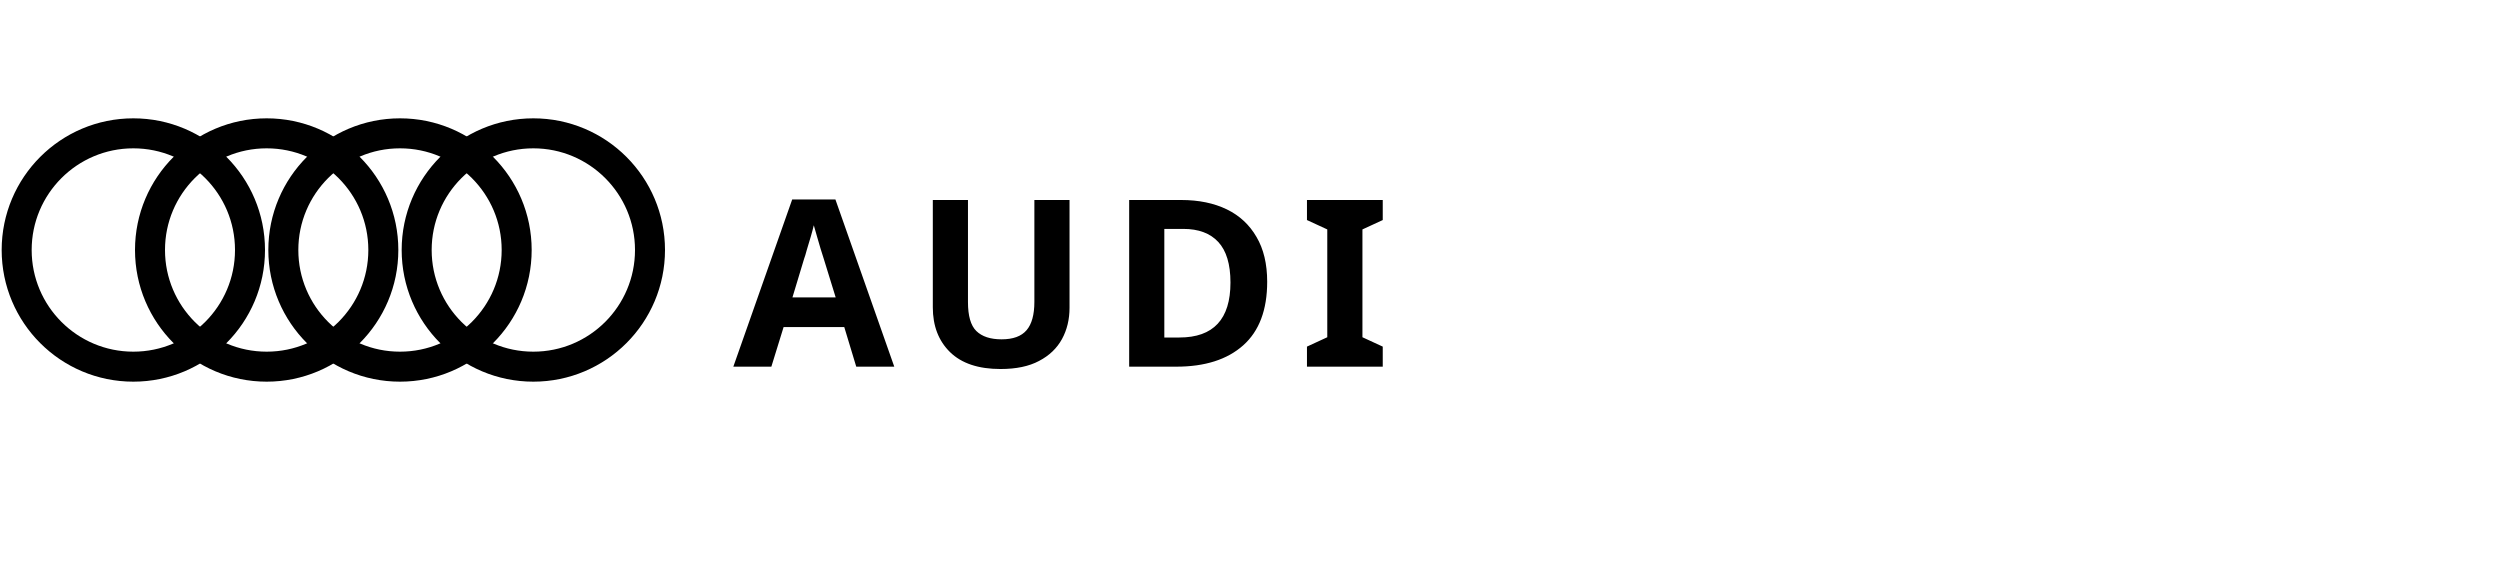
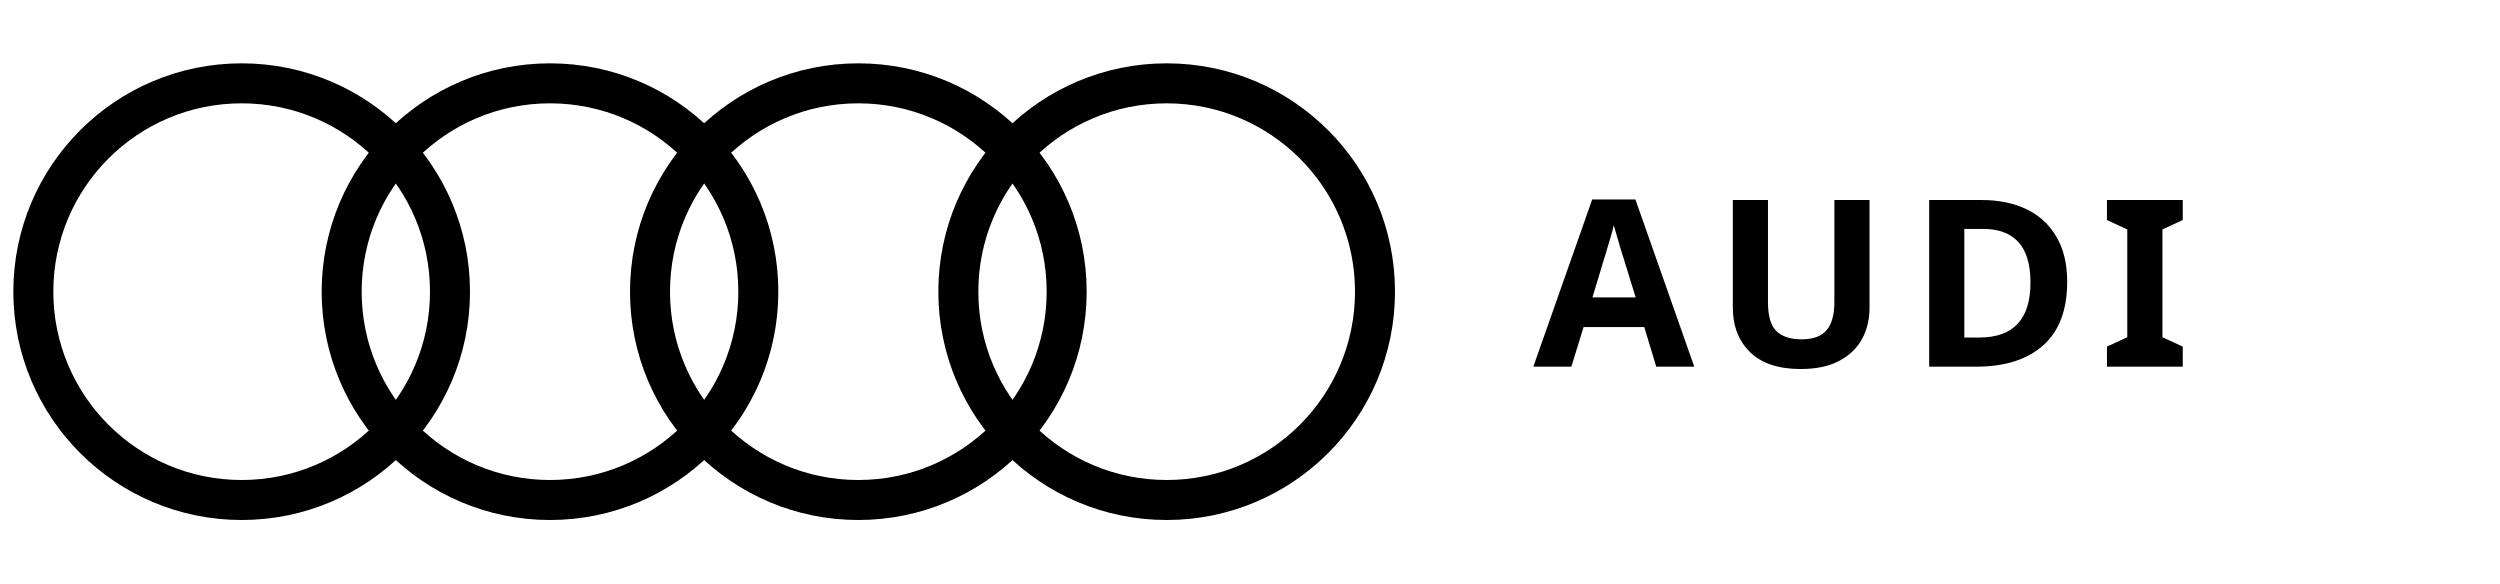
<svg xmlns="http://www.w3.org/2000/svg" viewBox="0 0 150 35" fill="none">
-   <circle cx="8" cy="15" r="7" stroke="currentColor" stroke-width="1.8" />
-   <circle cx="16" cy="15" r="7" stroke="currentColor" stroke-width="1.8" />
-   <circle cx="24" cy="15" r="7" stroke="currentColor" stroke-width="1.8" />
-   <circle cx="32" cy="15" r="7" stroke="currentColor" stroke-width="1.8" />
-   <text x="44" y="22" font-family="'Space Grotesk', sans-serif" font-weight="700" font-size="14" fill="currentColor" letter-spacing="0.08em">AUDI</text>
+   <circle cx="14.5" cy="17.5" r="12.5" stroke="currentColor" stroke-width="2.4" fill="none" />
+   <circle cx="33.0" cy="17.5" r="12.5" stroke="currentColor" stroke-width="2.4" fill="none" />
+   <circle cx="51.5" cy="17.5" r="12.5" stroke="currentColor" stroke-width="2.4" fill="none" />
+   <circle cx="70.0" cy="17.5" r="12.5" stroke="currentColor" stroke-width="2.4" fill="none" />
+   <text x="92" y="22" font-family="'Space Grotesk', sans-serif" font-weight="700" font-size="14" fill="currentColor" letter-spacing="0.08em">AUDI</text>
</svg>
